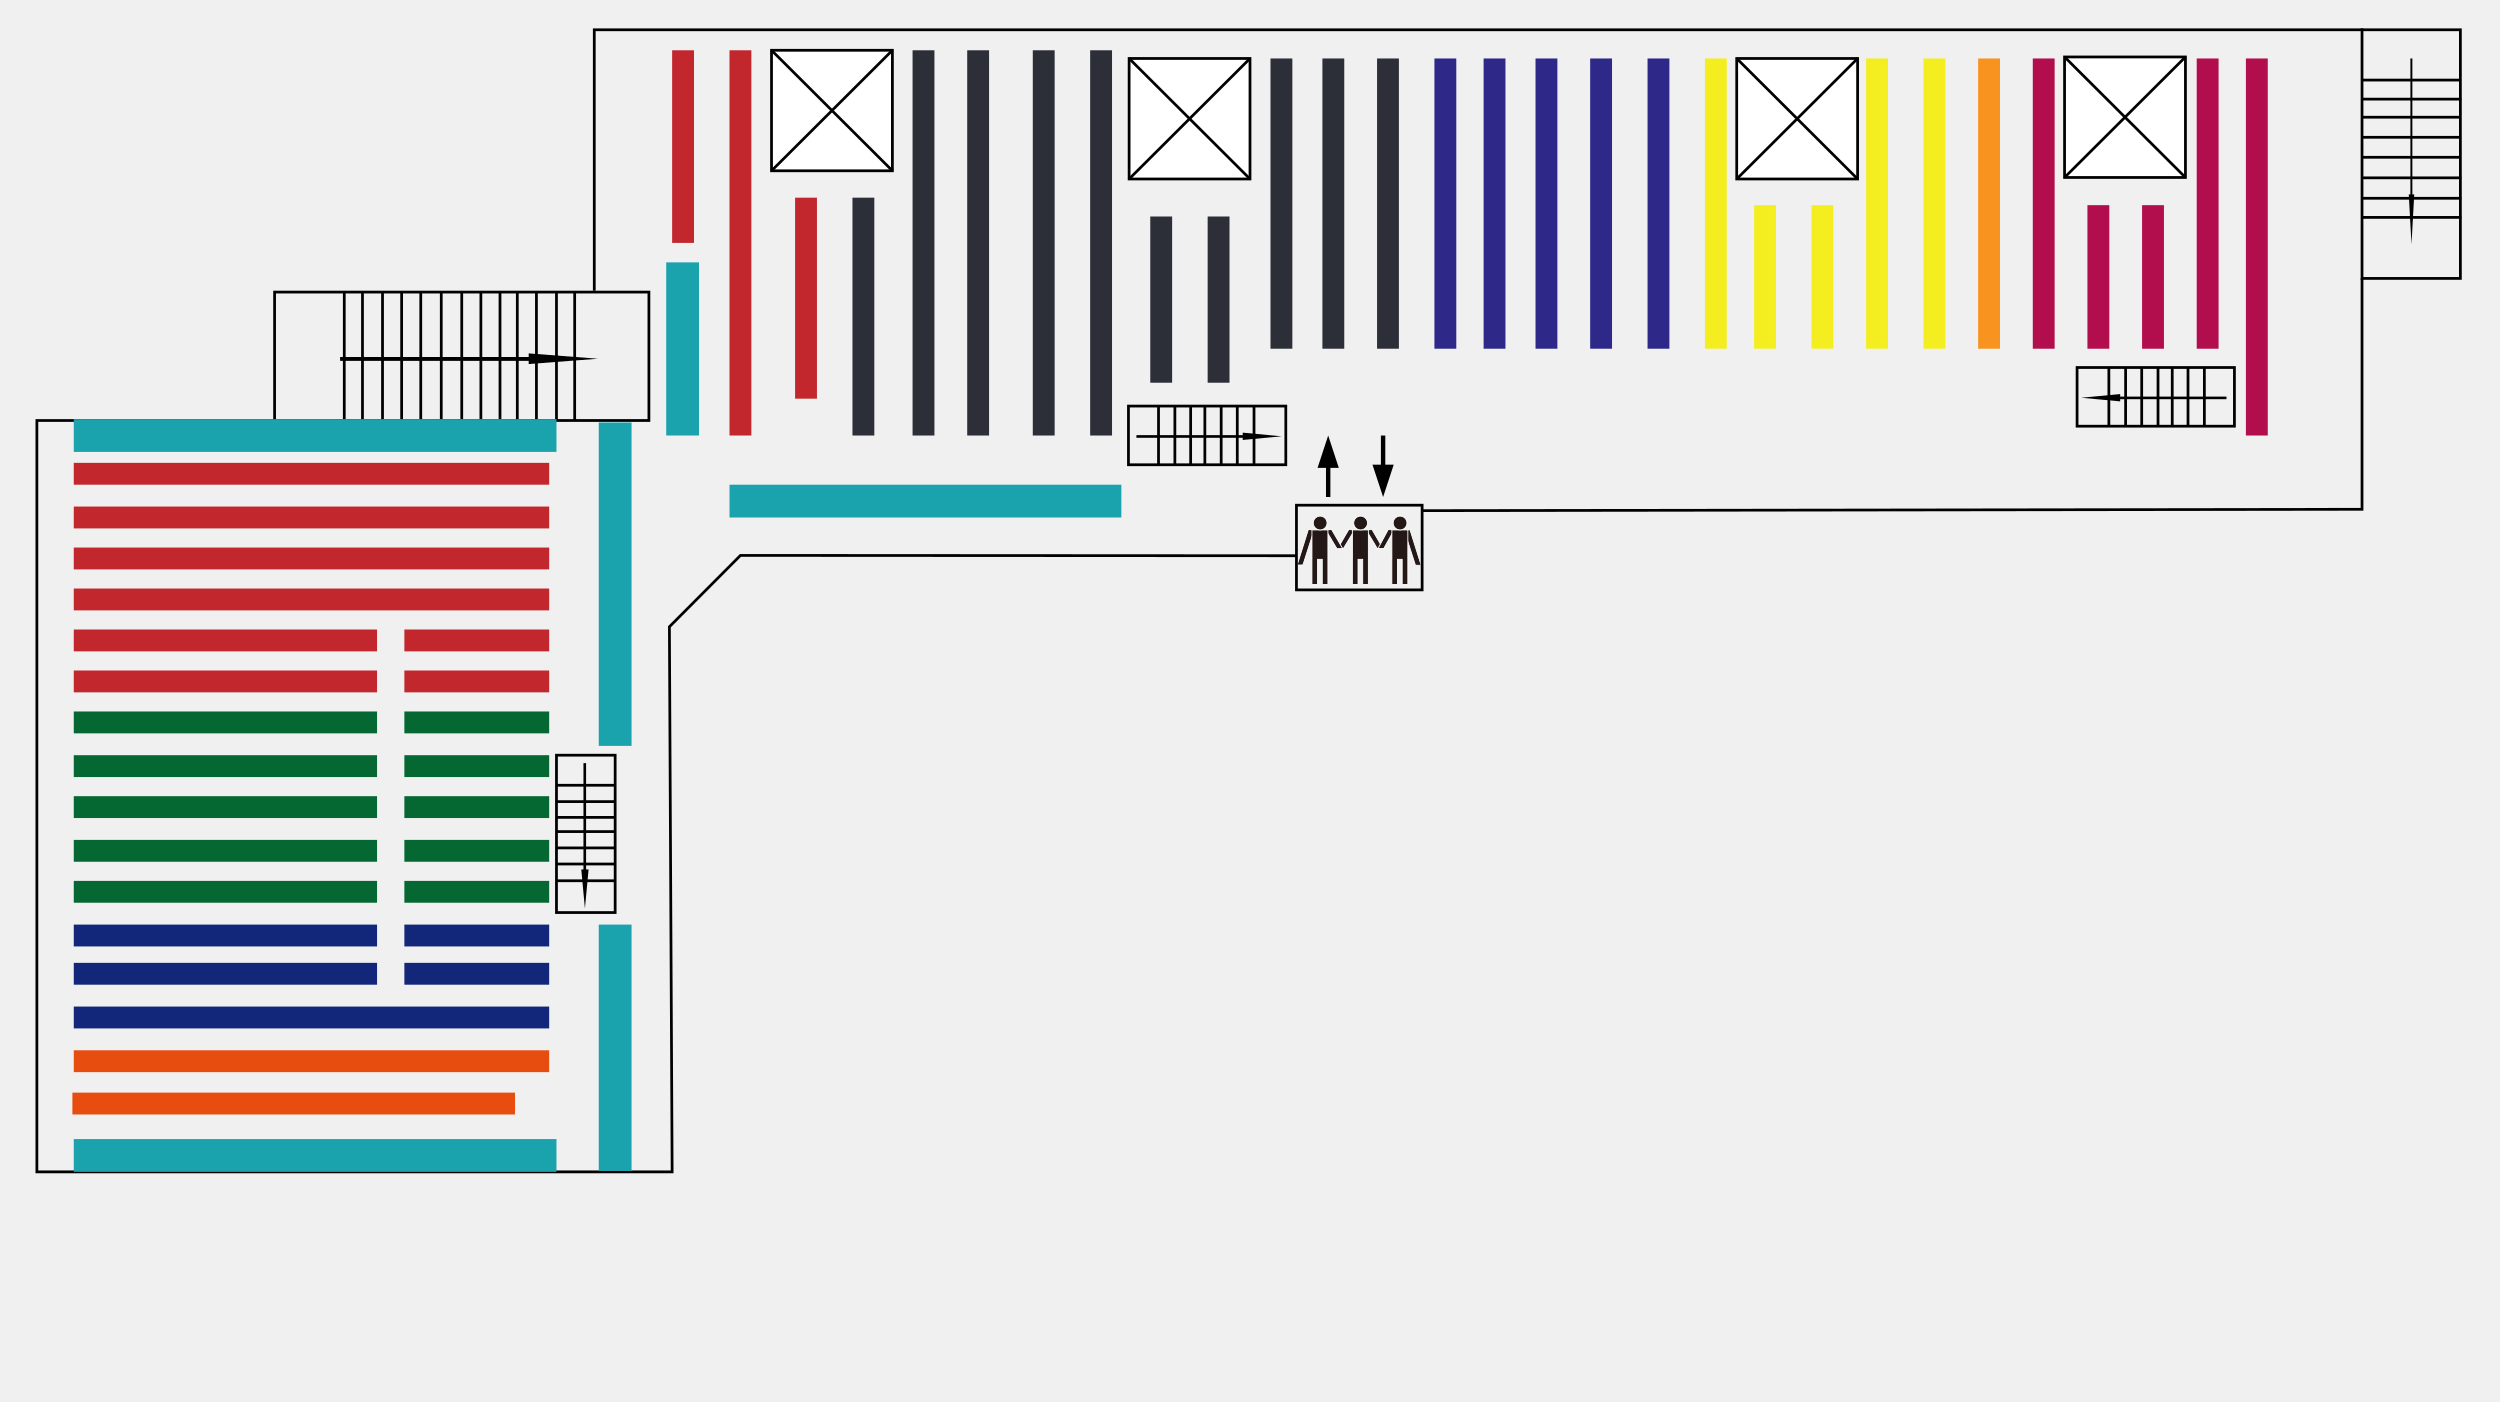
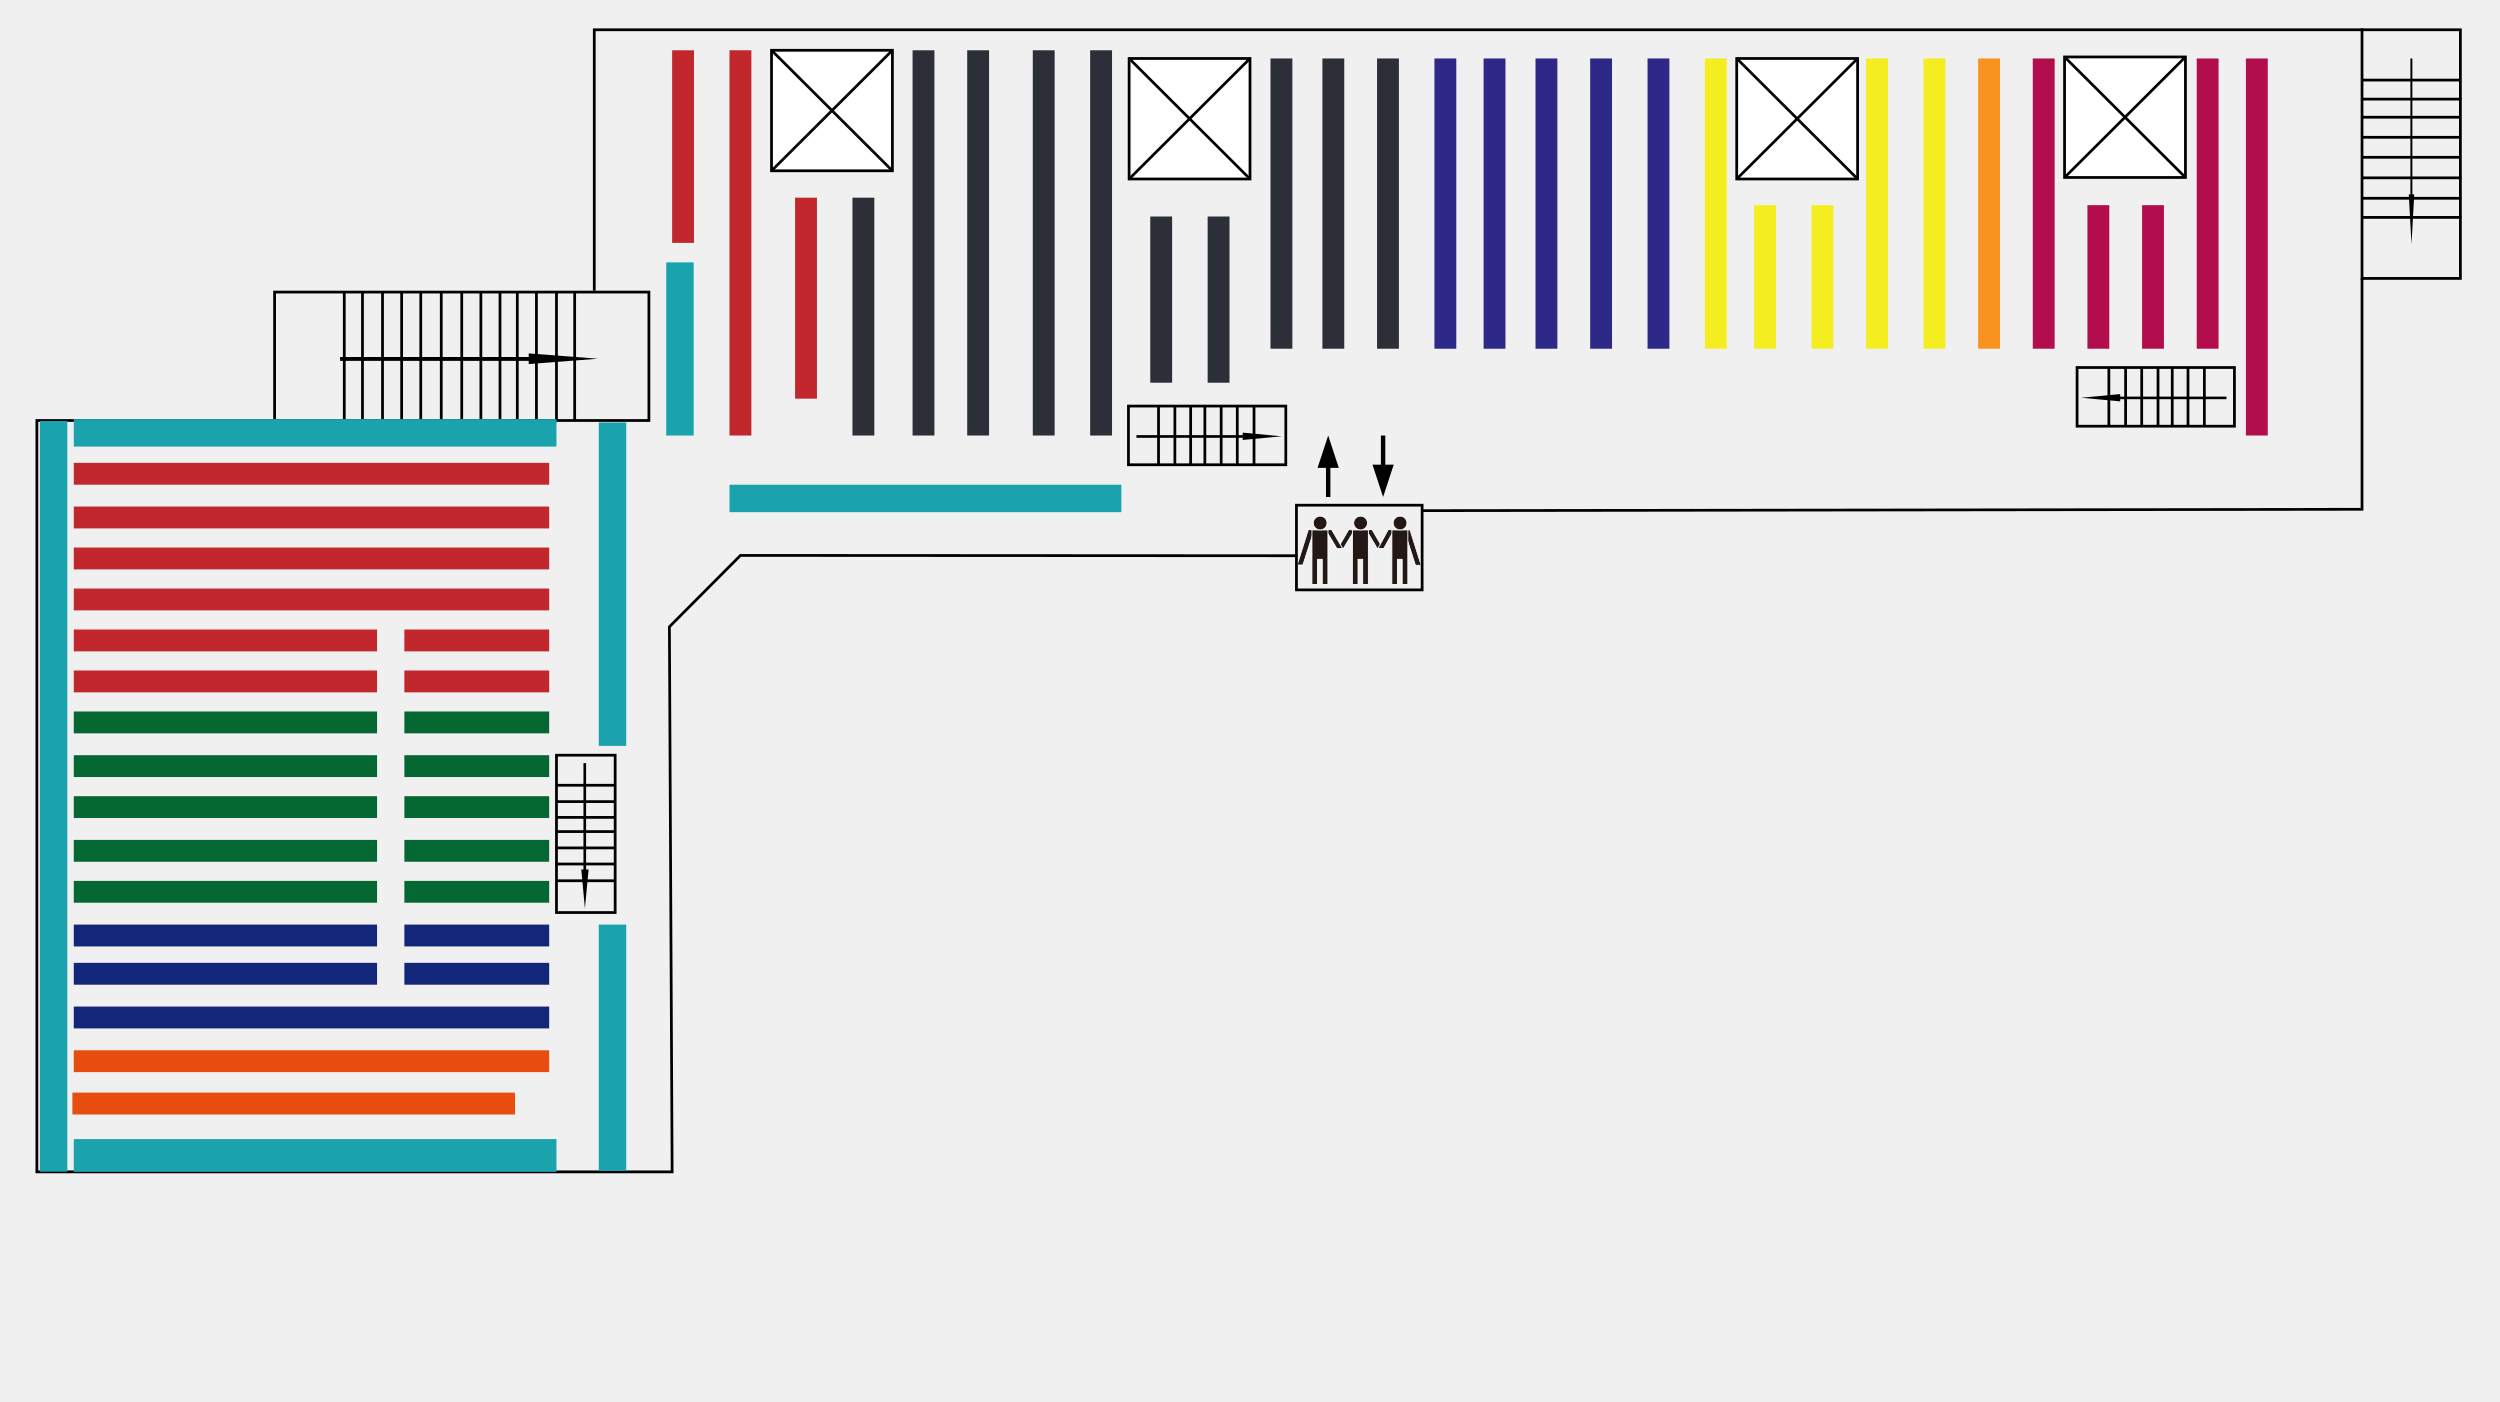
<svg xmlns="http://www.w3.org/2000/svg" version="1.1" id="DrexelFloor2" x="0px" y="0px" width="910px" height="510px" viewBox="0 0 910 510" enable-background="new 0 0 910 510" xml:space="preserve">
  <g id="outline">
    <rect id="stair_3_" x="859.776" y="10.841" fill="none" stroke="#000000" stroke-miterlimit="10" width="35.803" height="90.503" />
    <rect id="stair_4_" x="99.951" y="106.317" fill="none" stroke="#000000" stroke-miterlimit="10" width="136.251" height="46.743" />
    <polyline fill="none" stroke="#000000" stroke-miterlimit="10" points="216.312,105.82 216.312,10.841 860.273,10.841  " />
    <polyline fill="none" stroke="#000000" stroke-miterlimit="10" points="99.454,153.06 13.426,153.06 13.426,426.558    244.656,426.558 243.661,228.147 269.519,202.17 471.907,202.29  " />
    <g>
      <g>
        <g>
          <g>
            <g>
              <polygon fill="#231815" stroke="#FFFFFF" stroke-width="0.314" points="490.961,192.727 486.887,199.712 488.988,199.68         493.051,192.943       " />
              <polygon fill="#231815" stroke="#FFFFFF" stroke-width="0.314" points="499.407,192.727 503.447,199.706 501.35,199.696         497.318,192.943       " />
              <polygon fill="#231815" stroke="#FFFFFF" stroke-width="0.314" points="492.271,203.324 492.271,192.894 498.089,192.894         498.089,203.665 498.086,203.665 498.086,212.732 496.021,212.732 496.021,203.595 494.321,203.595 494.321,212.732         492.26,212.732 492.26,203.324       " />
              <g>
                <circle fill="#231815" stroke="#FFFFFF" stroke-width="0.314" cx="495.258" cy="190.38" r="2.514" />
              </g>
            </g>
          </g>
          <g>
            <g>
              <polygon fill="#231815" stroke="#FFFFFF" stroke-width="0.314" points="476.238,192.727 472.166,205.679 474.266,205.647         478.328,192.943       " />
              <polygon fill="#231815" stroke="#FFFFFF" stroke-width="0.314" points="511.146,193.046 515.209,205.75 517.309,205.782         513.236,192.83       " />
              <polygon fill="#231815" stroke="#FFFFFF" stroke-width="0.314" points="484.684,192.727 488.753,199.692 486.637,199.716         482.596,192.943       " />
              <polygon fill="#231815" stroke="#FFFFFF" stroke-width="0.314" points="477.548,203.324 477.548,192.894 483.365,192.894         483.365,203.665 483.364,203.665 483.364,212.732 481.301,212.732 481.301,203.595 479.6,203.595 479.6,212.732         477.536,212.732 477.536,203.324       " />
              <g>
                <circle fill="#231815" stroke="#FFFFFF" stroke-width="0.314" cx="480.537" cy="190.38" r="2.513" />
              </g>
            </g>
          </g>
          <g>
            <g>
              <polygon fill="#231815" stroke="#FFFFFF" stroke-width="0.314" points="505.328,192.727 501.575,199.677 503.682,199.68         507.418,192.943       " />
              <polygon fill="#231815" stroke="#FFFFFF" stroke-width="0.314" points="506.64,203.324 506.64,192.894 512.455,192.894         512.455,203.665 512.455,203.665 512.455,212.732 510.391,212.732 510.391,203.595 508.689,203.595 508.689,212.732         506.627,212.732 506.627,203.324       " />
              <g>
                <circle fill="#231815" stroke="#FFFFFF" stroke-width="0.314" cx="509.627" cy="190.38" r="2.513" />
              </g>
            </g>
          </g>
        </g>
        <path fill="#231815" stroke="#FFFFFF" stroke-miterlimit="10" d="M113.377-62.257" />
        <rect x="471.907" y="183.891" fill="none" stroke="#000000" width="45.748" height="30.831" />
        <g>
          <g>
            <g>
              <polygon points="484.256,170.295 487.322,170.295 483.461,158.53 479.592,170.295 482.658,170.295 482.658,180.907         484.256,180.907       " />
            </g>
          </g>
        </g>
        <g>
          <g>
            <g>
              <polygon points="504.247,158.53 502.648,158.53 502.648,169.142 499.582,169.142 503.452,180.907 507.312,169.142         504.247,169.142       " />
            </g>
          </g>
        </g>
      </g>
    </g>
    <polyline fill="none" stroke="#000000" stroke-miterlimit="10" points="517.655,185.878 859.776,185.382 859.776,101.344  " />
    <g id="stair">
      <g>
        <line fill="none" stroke="#000000" stroke-miterlimit="10" x1="125.312" y1="106.317" x2="125.312" y2="153.06" />
        <line fill="none" stroke="#000000" stroke-miterlimit="10" x1="131.942" y1="106.317" x2="131.942" y2="153.06" />
        <line fill="none" stroke="#000000" stroke-miterlimit="10" x1="139.235" y1="106.317" x2="139.235" y2="153.06" />
        <line fill="none" stroke="#000000" stroke-miterlimit="10" x1="146.197" y1="106.317" x2="146.197" y2="153.06" />
        <line fill="none" stroke="#000000" stroke-miterlimit="10" x1="153.159" y1="106.317" x2="153.159" y2="153.06" />
        <line fill="none" stroke="#000000" stroke-miterlimit="10" x1="160.618" y1="106.317" x2="160.618" y2="153.06" />
        <line fill="none" stroke="#000000" stroke-miterlimit="10" x1="168.077" y1="106.317" x2="168.077" y2="153.06" />
        <line fill="none" stroke="#000000" stroke-miterlimit="10" x1="175.038" y1="106.317" x2="175.038" y2="153.06" />
        <line fill="none" stroke="#000000" stroke-miterlimit="10" x1="182" y1="106.317" x2="182" y2="153.06" />
        <line fill="none" stroke="#000000" stroke-miterlimit="10" x1="188.298" y1="106.317" x2="188.298" y2="153.06" />
        <line fill="none" stroke="#000000" stroke-miterlimit="10" x1="195.26" y1="106.317" x2="195.26" y2="153.06" />
        <line fill="none" stroke="#000000" stroke-miterlimit="10" x1="202.554" y1="106.317" x2="202.554" y2="153.06" />
        <line fill="none" stroke="#000000" stroke-miterlimit="10" x1="209.184" y1="106.317" x2="209.184" y2="153.06" />
        <polygon points="192.445,128.634 217.667,130.58 192.445,132.51 192.445,131.354 123.791,131.354 123.791,129.959      192.445,129.959    " />
      </g>
      <g>
        <line fill="none" stroke="#000000" stroke-miterlimit="10" x1="859.776" y1="29.149" x2="895.579" y2="29.149" />
        <line fill="none" stroke="#000000" stroke-miterlimit="10" x1="860.107" y1="36.081" x2="895.91" y2="36.081" />
        <line fill="none" stroke="#000000" stroke-miterlimit="10" x1="859.776" y1="57.253" x2="895.579" y2="57.253" />
        <line fill="none" stroke="#000000" stroke-miterlimit="10" x1="859.776" y1="49.974" x2="895.579" y2="49.974" />
        <line fill="none" stroke="#000000" stroke-miterlimit="10" x1="859.776" y1="42.667" x2="895.579" y2="42.667" />
        <line fill="none" stroke="#000000" stroke-miterlimit="10" x1="860.107" y1="64.734" x2="895.91" y2="64.734" />
        <line fill="none" stroke="#000000" stroke-miterlimit="10" x1="860.107" y1="72.171" x2="895.91" y2="72.171" />
        <line fill="none" stroke="#000000" stroke-miterlimit="10" x1="860.107" y1="79.133" x2="895.91" y2="79.133" />
        <polygon points="878.78,70.764 877.784,88.941 876.793,70.764 877.386,70.764 877.386,21.284 878.102,21.284 878.102,70.764         " />
      </g>
    </g>
    <line fill="none" stroke="#000000" stroke-miterlimit="10" x1="280.833" y1="18.301" x2="324.833" y2="62.167" />
    <rect x="280.833" y="18.301" fill="#FFFFFF" stroke="#000000" stroke-miterlimit="10" width="44" height="43.866" />
    <line fill="none" stroke="#000000" stroke-miterlimit="10" x1="324.833" y1="18.301" x2="280.833" y2="62.167" />
    <rect x="411" y="21.284" fill="#FFFFFF" stroke="#000000" stroke-miterlimit="10" width="44" height="43.866" />
    <line fill="none" stroke="#000000" stroke-miterlimit="10" x1="411" y1="21.284" x2="455" y2="65.15" />
    <line fill="none" stroke="#000000" stroke-miterlimit="10" x1="455" y1="21.284" x2="411" y2="65.15" />
    <rect x="632.167" y="21.284" fill="#FFFFFF" stroke="#000000" stroke-miterlimit="10" width="44" height="43.866" />
    <line fill="none" stroke="#000000" stroke-miterlimit="10" x1="632.167" y1="21.284" x2="676.167" y2="65.15" />
    <line fill="none" stroke="#000000" stroke-miterlimit="10" x1="676.167" y1="21.284" x2="632.167" y2="65.15" />
    <rect x="751.5" y="20.733" fill="#FFFFFF" stroke="#000000" stroke-miterlimit="10" width="44" height="43.866" />
    <line fill="none" stroke="#000000" stroke-miterlimit="10" x1="751.5" y1="20.733" x2="795.5" y2="64.6" />
    <line fill="none" stroke="#000000" stroke-miterlimit="10" x1="795.5" y1="20.733" x2="751.5" y2="64.6" />
    <g id="lstair">
      <line fill="none" stroke="#000000" stroke-miterlimit="10" x1="202.631" y1="320.596" x2="223.992" y2="320.596" />
      <line fill="none" stroke="#000000" stroke-miterlimit="10" x1="202.631" y1="314.5" x2="223.992" y2="314.5" />
      <line fill="none" stroke="#000000" stroke-miterlimit="10" x1="202.631" y1="308.64" x2="223.992" y2="308.64" />
      <line fill="none" stroke="#000000" stroke-miterlimit="10" x1="202.631" y1="302.699" x2="223.992" y2="302.699" />
      <line fill="none" stroke="#000000" stroke-miterlimit="10" x1="202.554" y1="297.527" x2="223.916" y2="297.527" />
      <line fill="none" stroke="#000000" stroke-miterlimit="10" x1="202.631" y1="291.787" x2="223.992" y2="291.787" />
      <line fill="none" stroke="#000000" stroke-miterlimit="10" x1="202.554" y1="285.833" x2="223.916" y2="285.833" />
      <rect x="202.554" y="274.891" fill="none" stroke="#000000" stroke-miterlimit="10" width="21.361" height="57.275" />
      <line fill="none" stroke="#000000" stroke-miterlimit="10" x1="456.464" y1="169.096" x2="456.464" y2="147.734" />
      <line fill="none" stroke="#000000" stroke-miterlimit="10" x1="450.368" y1="169.096" x2="450.368" y2="147.734" />
      <line fill="none" stroke="#000000" stroke-miterlimit="10" x1="444.508" y1="169.096" x2="444.508" y2="147.734" />
      <line fill="none" stroke="#000000" stroke-miterlimit="10" x1="438.567" y1="169.096" x2="438.567" y2="147.734" />
      <line fill="none" stroke="#000000" stroke-miterlimit="10" x1="433.396" y1="169.172" x2="433.396" y2="147.811" />
      <line fill="none" stroke="#000000" stroke-miterlimit="10" x1="427.655" y1="169.096" x2="427.655" y2="147.734" />
      <line fill="none" stroke="#000000" stroke-miterlimit="10" x1="421.701" y1="169.172" x2="421.701" y2="147.811" />
      <rect x="410.759" y="147.811" fill="none" stroke="#000000" stroke-miterlimit="10" width="57.275" height="21.361" />
      <line fill="none" stroke="#000000" stroke-miterlimit="10" x1="767.626" y1="155.058" x2="767.626" y2="133.696" />
      <line fill="none" stroke="#000000" stroke-miterlimit="10" x1="773.722" y1="155.058" x2="773.722" y2="133.696" />
      <line fill="none" stroke="#000000" stroke-miterlimit="10" x1="779.582" y1="155.058" x2="779.582" y2="133.696" />
      <line fill="none" stroke="#000000" stroke-miterlimit="10" x1="785.521" y1="155.058" x2="785.521" y2="133.696" />
      <line fill="none" stroke="#000000" stroke-miterlimit="10" x1="790.693" y1="155.134" x2="790.693" y2="133.773" />
      <line fill="none" stroke="#000000" stroke-miterlimit="10" x1="796.435" y1="155.058" x2="796.435" y2="133.696" />
      <line fill="none" stroke="#000000" stroke-miterlimit="10" x1="802.389" y1="155.134" x2="802.389" y2="133.773" />
      <rect x="756.056" y="133.773" fill="none" stroke="#000000" stroke-miterlimit="10" width="57.275" height="21.361" />
      <g>
        <polygon points="214.244,316.48 212.909,330.695 211.585,316.48 212.378,316.48 212.378,277.787 213.335,277.787 213.335,316.48         " />
        <polygon points="452.349,157.483 466.562,158.817 452.349,160.142 452.349,159.349 413.655,159.349 413.655,158.392      452.349,158.392    " />
        <polygon points="771.741,143.445 757.526,144.779 771.741,146.104 771.741,145.311 810.435,145.311 810.435,144.354      771.741,144.354    " />
      </g>
    </g>
    <line fill="none" stroke="#000000" stroke-miterlimit="10" x1="280.833" y1="18.301" x2="324.833" y2="62.167" />
  </g>
  <g id="active">
    <g id="studyStation">
-       <rect x="217.948" y="153.787" fill="#1AA3AD" width="11.935" height="117.712" />
-       <rect x="217.948" y="336.552" fill="#1AA3AD" width="11.935" height="89.692" />
-       <rect x="26.853" y="152.563" fill="#1AA3AD" width="175.702" height="11.934" />
+       <rect x="14.5" y="153.231" fill="#1AA3AD" width="10" height="273.269" />
+       <rect x="217.948" y="153.787" fill="#1AA3AD" width="10" height="117.712" />
+       <rect x="217.948" y="336.552" fill="#1AA3AD" width="10" height="89.692" />
+       <rect x="26.853" y="152.563" fill="#1AA3AD" width="175.702" height="10" />
      <rect x="26.853" y="414.623" fill="#1AA3AD" width="175.702" height="11.935" />
-       <rect x="265.541" y="176.432" fill="#1AA3AD" width="142.628" height="11.935" />
-       <rect x="242.502" y="95.5" fill="#1AA3AD" width="11.935" height="63.031" />
+       <rect x="265.541" y="176.432" fill="#1AA3AD" width="142.628" height="10" />
+       <rect x="242.502" y="95.5" fill="#1AA3AD" width="10" height="63.031" />
    </g>
    <rect id="s45" x="817.508" y="21.284" fill="#B20D4C" width="7.957" height="137.246" />
    <rect id="s44" x="799.606" y="21.284" fill="#B20D4C" width="7.956" height="105.649" />
    <rect id="s41" x="739.935" y="21.284" fill="#B20D4C" width="7.956" height="105.649" />
    <rect id="s40" x="720.044" y="21.284" fill="#F7931E" width="7.956" height="105.649" />
    <rect id="s39" x="700.153" y="21.284" fill="#F4EE21" width="7.956" height="105.649" />
    <rect id="s35" x="620.59" y="21.284" fill="#F4EE21" width="7.957" height="105.649" />
    <rect id="s34" x="599.705" y="21.284" fill="#2E2989" width="7.956" height="105.649" />
    <rect id="s33" x="578.819" y="21.284" fill="#2E2989" width="7.957" height="105.649" />
    <rect id="s32" x="558.929" y="21.284" fill="#2E2989" width="7.956" height="105.649" />
    <rect id="s31" x="540.033" y="21.284" fill="#2E2989" width="7.956" height="105.649" />
    <rect id="s30" x="522.131" y="21.284" fill="#2E2989" width="7.957" height="105.649" />
    <rect id="s29" x="501.246" y="21.284" fill="#2D2F38" width="7.956" height="105.649" />
    <rect id="s28" x="481.355" y="21.284" fill="#2D2F38" width="7.955" height="105.649" />
    <rect id="s27" x="462.459" y="21.284" fill="#2D2F38" width="7.956" height="105.649" />
    <rect id="s26" x="439.585" y="78.805" fill="#2D2F38" width="7.956" height="60.505" />
    <rect id="s25" x="418.699" y="78.805" fill="#2D2F38" width="7.956" height="60.505" />
    <rect id="s24" x="396.819" y="18.301" fill="#2D2F38" width="7.957" height="140.229" />
    <rect id="s23" x="375.935" y="18.301" fill="#2D2F38" width="7.956" height="140.229" />
    <rect id="s22" x="352.065" y="18.301" fill="#2D2F38" width="7.957" height="140.229" />
    <rect id="s21" x="332.175" y="18.301" fill="#2D2F38" width="7.957" height="140.229" />
    <rect id="s20" x="310.295" y="71.954" fill="#2D2F38" width="7.957" height="86.577" />
    <rect id="s19" x="289.41" y="71.954" fill="#C1272D" width="7.957" height="73.163" />
    <rect id="s18" x="265.541" y="18.301" fill="#C1272D" width="7.956" height="140.229" />
    <rect id="s17" x="244.656" y="18.301" fill="#C1272D" width="7.956" height="70.114" />
    <rect id="s38" x="679.268" y="21.284" fill="#F4EE21" width="7.956" height="105.649" />
    <rect id="s37" x="659.377" y="74.68" fill="#F4EE21" width="7.956" height="52.254" />
    <rect id="s42" x="759.825" y="74.68" fill="#B20D4C" width="7.956" height="52.254" />
    <rect id="s43" x="779.716" y="74.68" fill="#B20D4C" width="7.956" height="52.254" />
    <rect id="s36" x="638.492" y="74.68" fill="#F4EE21" width="7.956" height="52.254" />
    <rect id="s16" x="26.853" y="168.476" fill="#C1272D" width="173.049" height="7.956" />
    <rect id="s15" x="26.853" y="184.388" fill="#C1272D" width="173.049" height="7.956" />
    <rect id="s14" x="26.853" y="199.306" fill="#C1272D" width="173.049" height="7.956" />
    <rect id="s13" x="26.853" y="214.224" fill="#C1272D" width="173.049" height="7.956" />
    <rect id="s3" x="26.853" y="366.388" fill="#13277A" width="173.049" height="7.956" />
    <rect id="s2" x="26.853" y="382.301" fill="#E84D10" width="173.049" height="7.956" />
    <rect id="s1" x="26.355" y="397.716" fill="#E84D10" width="161.115" height="7.956" />
    <g id="s12">
      <rect x="26.853" y="229.142" fill="#C1272D" width="110.394" height="7.956" />
      <rect x="147.191" y="229.142" fill="#C1272D" width="52.71" height="7.956" />
    </g>
    <g id="s11">
      <rect x="26.853" y="244.06" fill="#C1272D" width="110.394" height="7.957" />
      <rect x="147.191" y="244.06" fill="#C1272D" width="52.71" height="7.957" />
    </g>
    <g id="s10">
      <rect x="26.853" y="258.979" fill="#056832" width="110.394" height="7.957" />
      <rect x="147.191" y="258.979" fill="#056832" width="52.71" height="7.957" />
    </g>
    <g id="s9">
      <rect x="26.853" y="274.891" fill="#056832" width="110.394" height="7.957" />
      <rect x="147.191" y="274.891" fill="#056832" width="52.71" height="7.957" />
    </g>
    <g id="s8">
      <rect x="26.853" y="289.809" fill="#056832" width="110.394" height="7.957" />
      <rect x="147.191" y="289.809" fill="#056832" width="52.71" height="7.957" />
    </g>
    <g id="s7">
      <rect x="26.853" y="305.721" fill="#056832" width="110.394" height="7.957" />
      <rect x="147.191" y="305.721" fill="#056832" width="52.71" height="7.957" />
    </g>
    <g id="s6">
      <rect x="26.853" y="320.64" fill="#056832" width="110.394" height="7.956" />
      <rect x="147.191" y="320.64" fill="#056832" width="52.71" height="7.956" />
    </g>
    <g id="s5">
      <rect x="26.853" y="336.552" fill="#13277A" width="110.394" height="7.956" />
      <rect x="147.191" y="336.552" fill="#13277A" width="52.71" height="7.956" />
    </g>
    <g id="s4">
      <rect x="26.853" y="350.476" fill="#13277A" width="110.394" height="7.956" />
      <rect x="147.191" y="350.476" fill="#13277A" width="52.71" height="7.956" />
    </g>
  </g>
</svg>
